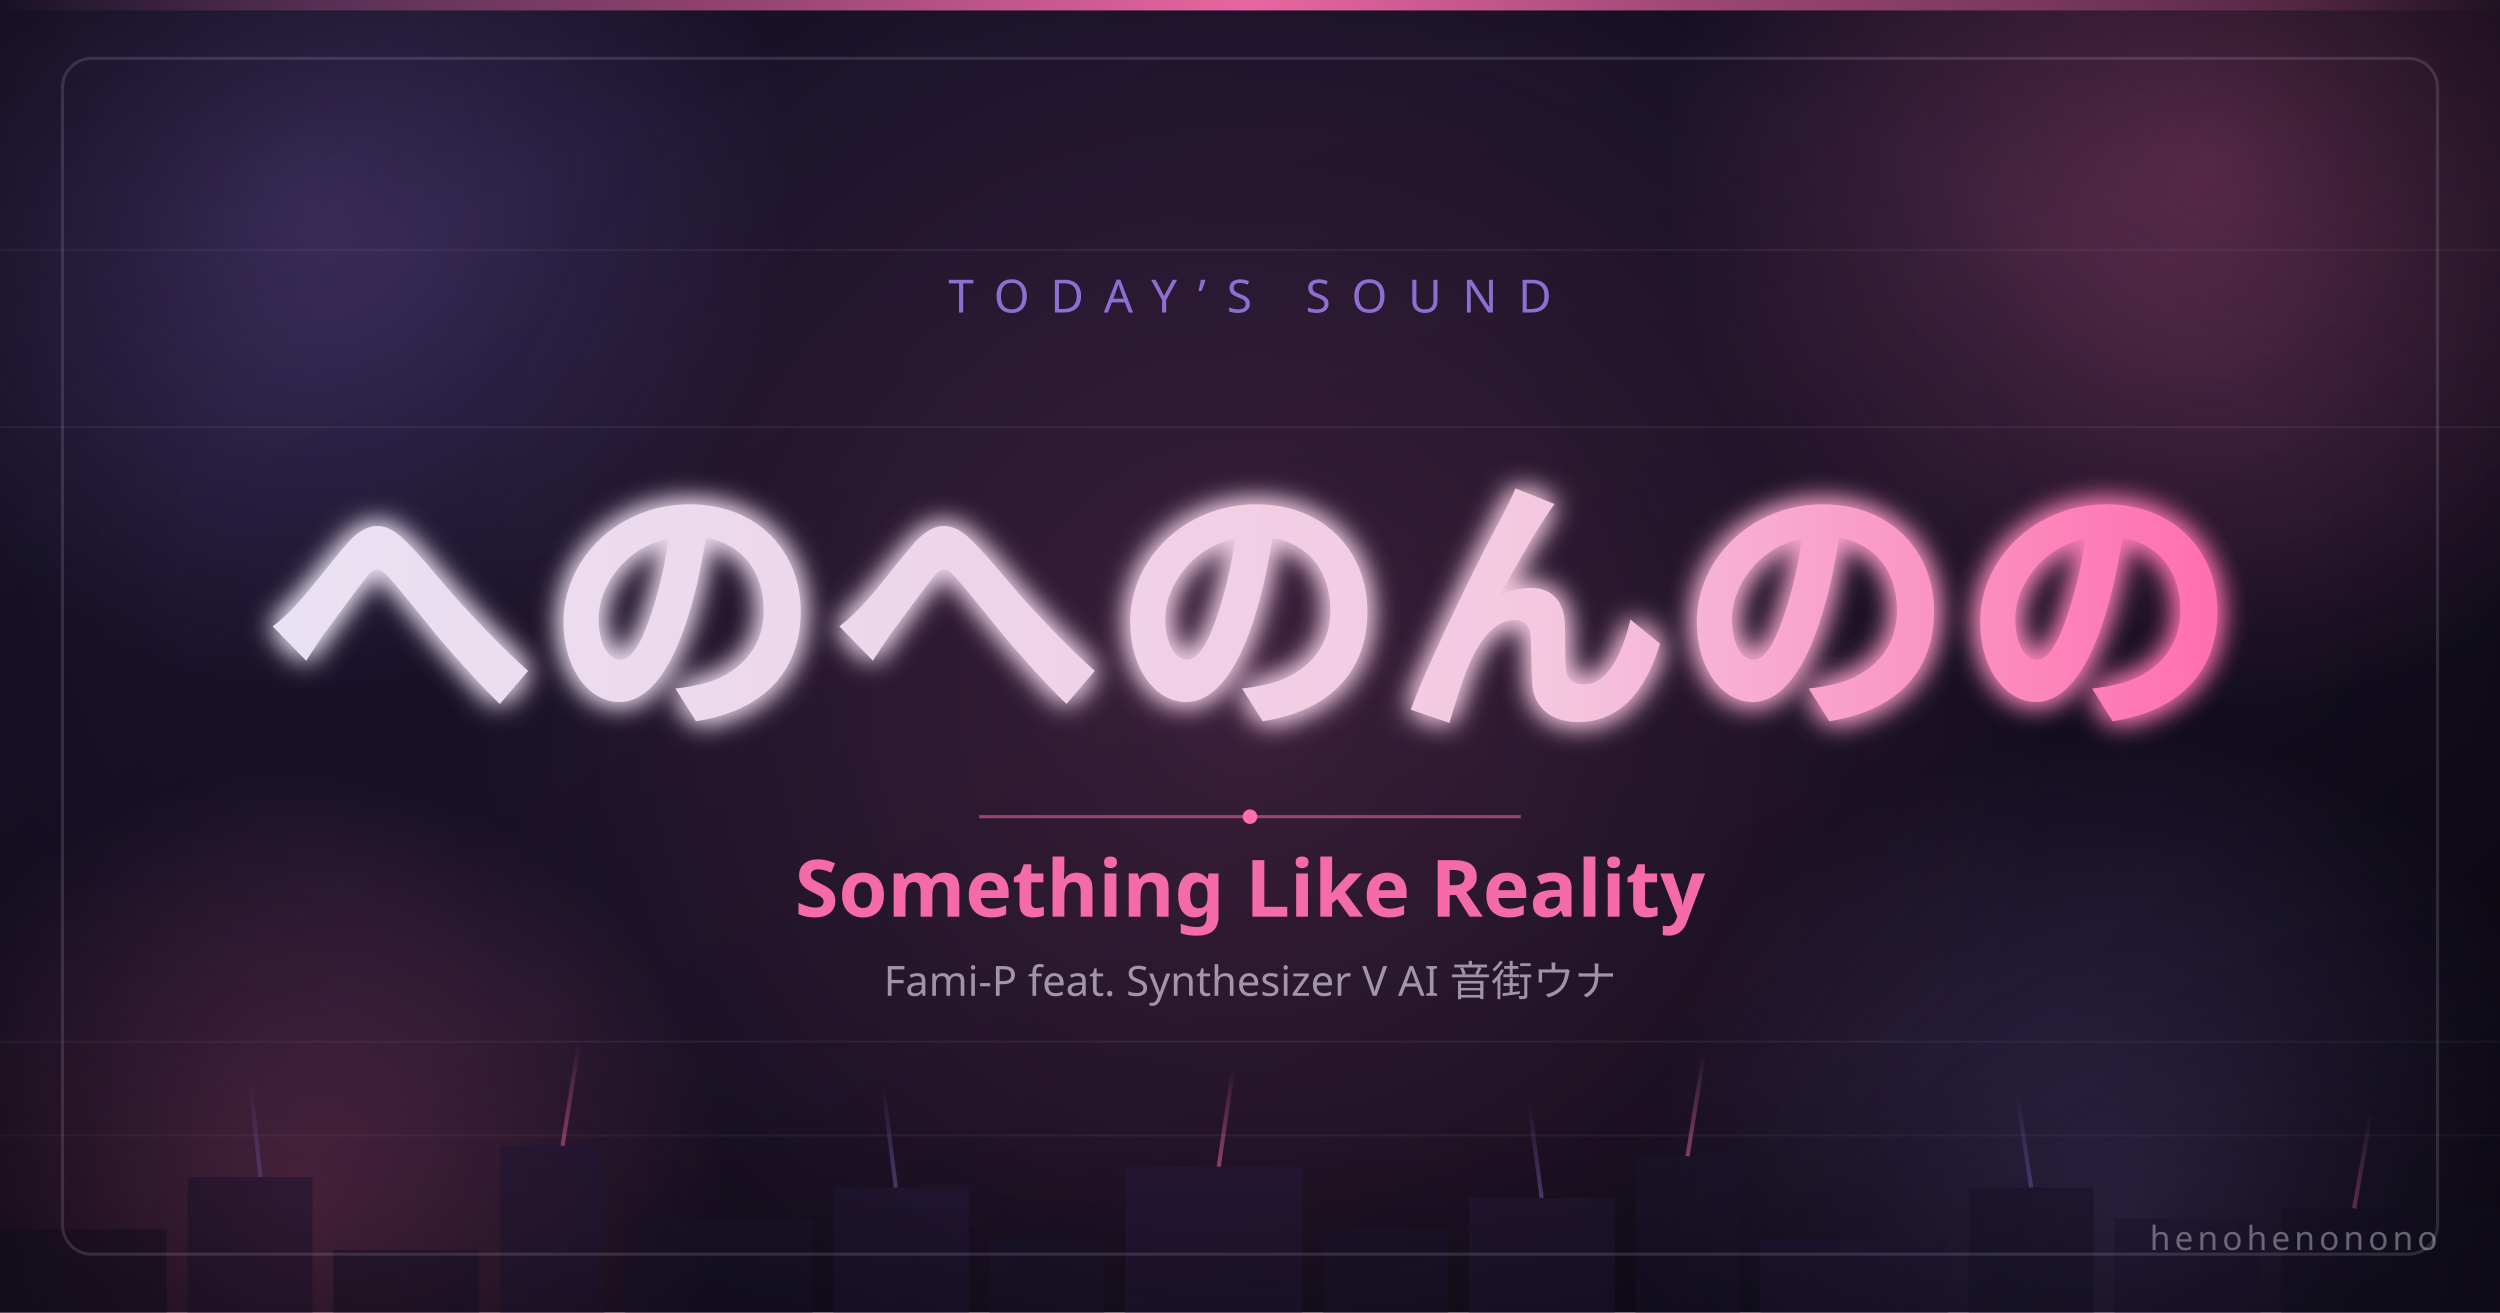
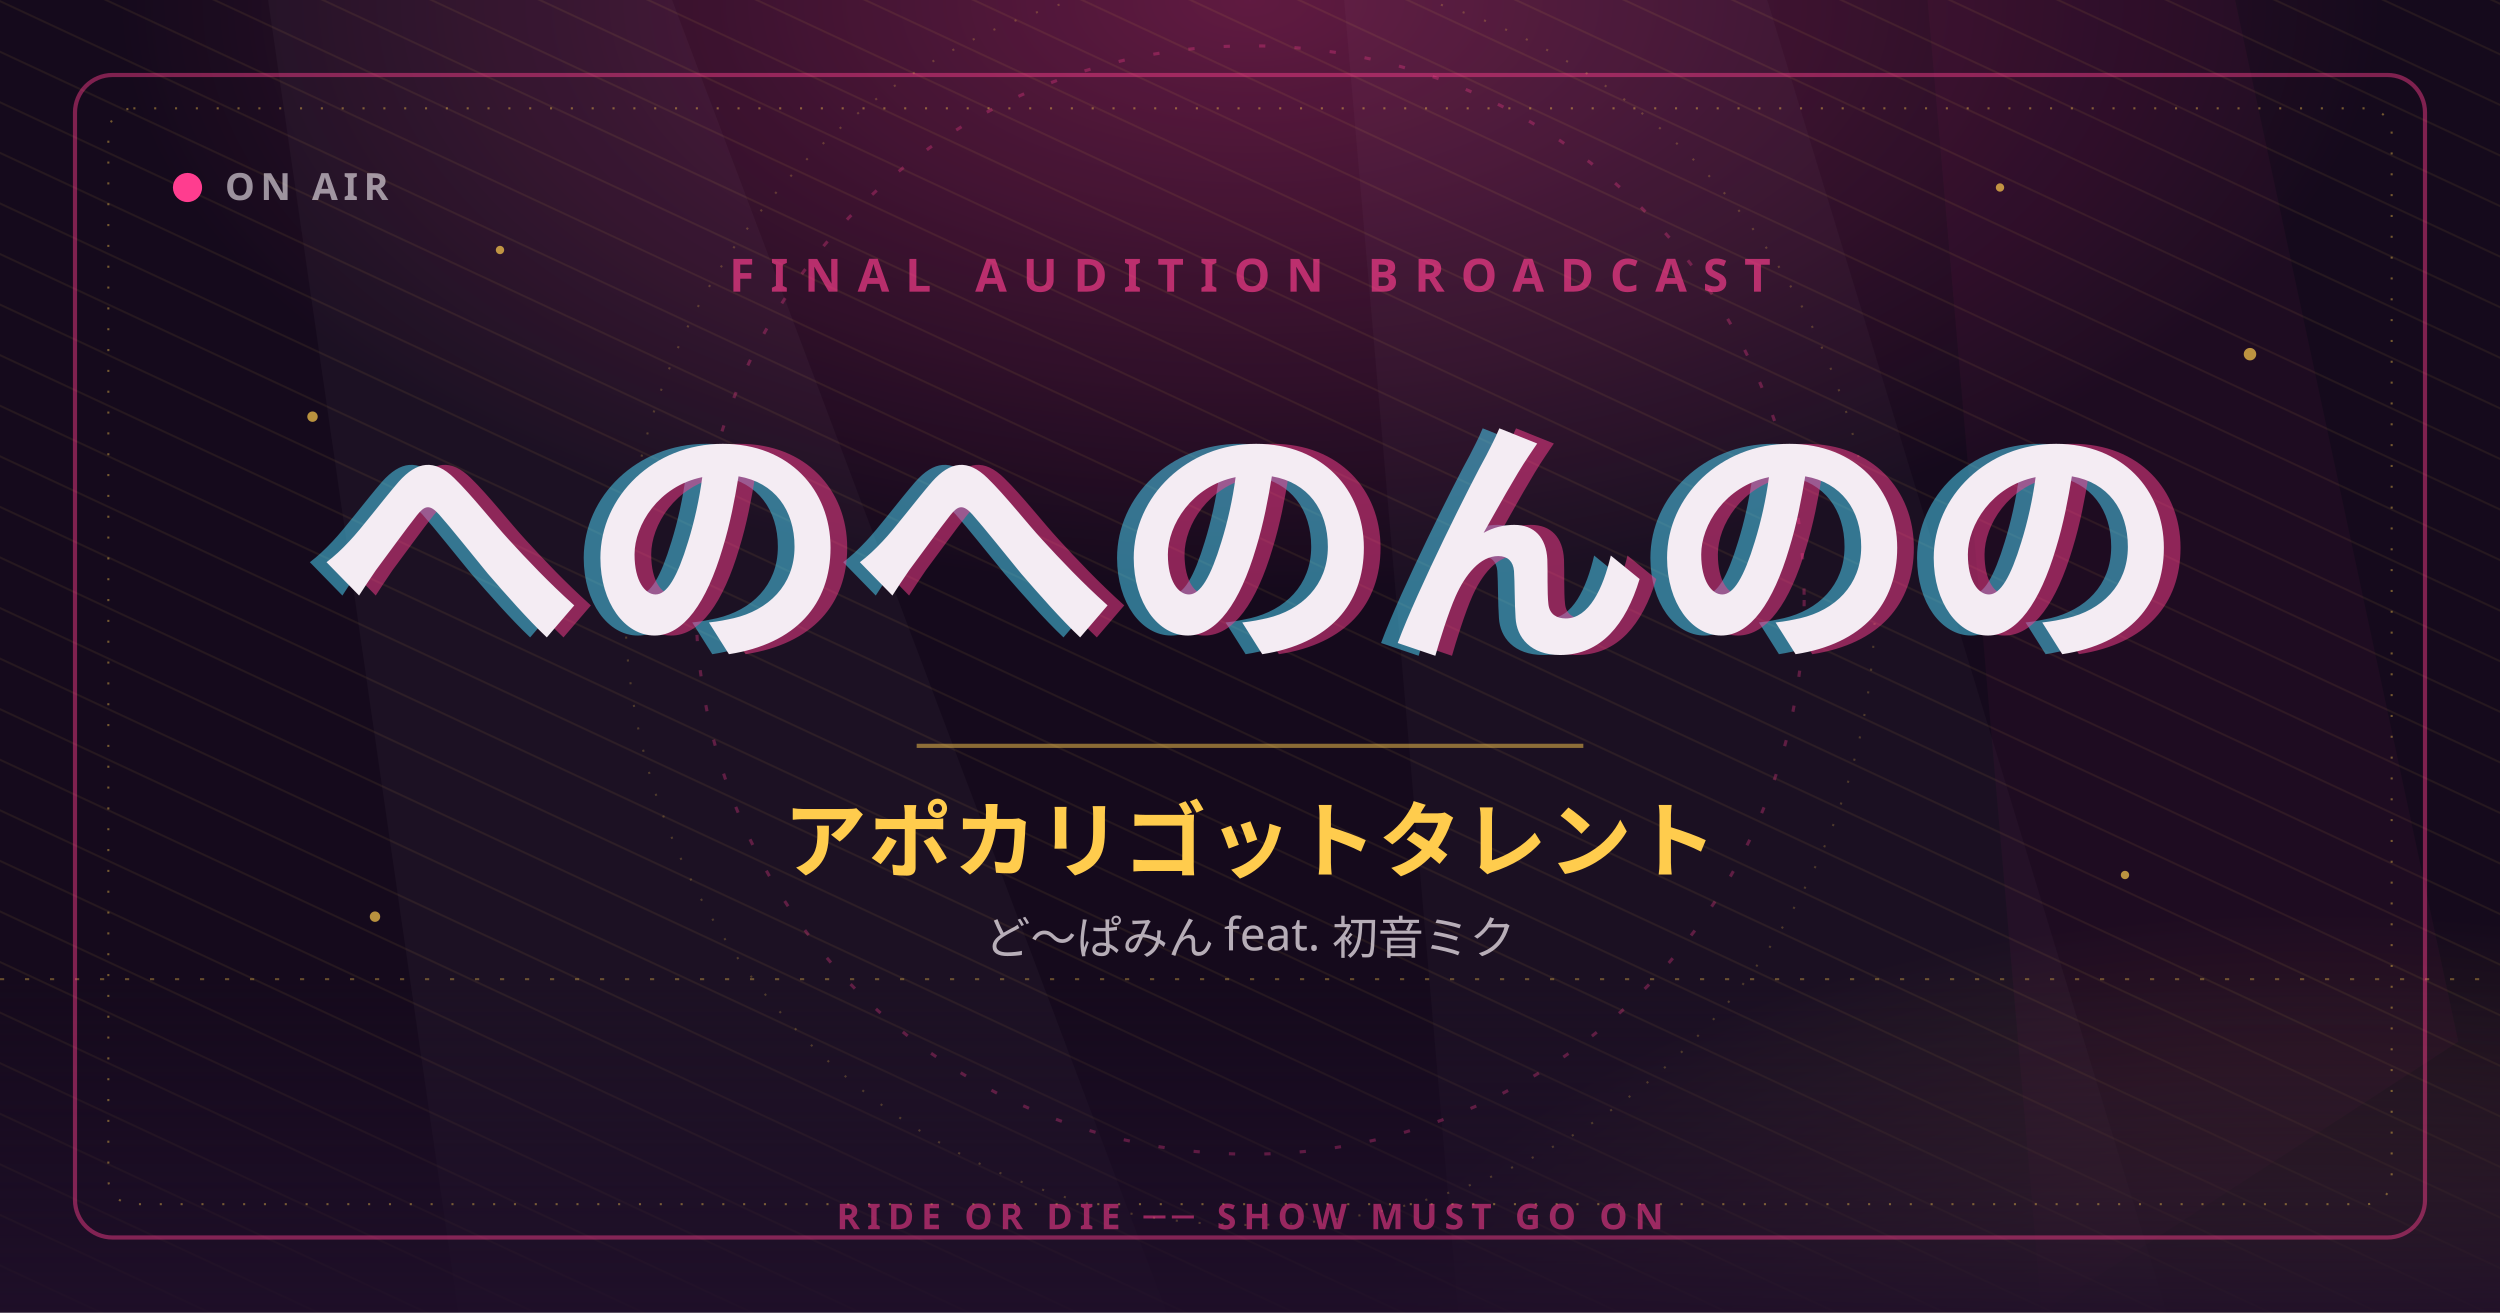
<svg xmlns="http://www.w3.org/2000/svg" width="1200" height="630" viewBox="0 0 1200 630">
  <defs>
-     <linearGradient id="bgGrad" x1="0%" y1="0%" x2="100%" y2="100%">
-       <stop offset="0%" stop-color="#1c1530" />
-       <stop offset="55%" stop-color="#150f22" />
-       <stop offset="100%" stop-color="#0c0913" />
+     <radialGradient id="glowPink" cx="50%" cy="0%" r="75%">
+       <stop offset="0%" stop-color="#ff3d8f" stop-opacity="0.32" />
+       <stop offset="60%" stop-color="#ff3d8f" stop-opacity="0" />
+     </radialGradient>
+     <radialGradient id="glowGold" cx="92%" cy="108%" r="70%">
+       <stop offset="0%" stop-color="#ffcc4d" stop-opacity="0.22" />
+       <stop offset="55%" stop-color="#ffcc4d" stop-opacity="0" />
+     </radialGradient>
+     <linearGradient id="floorFade" x1="0" y1="0" x2="0" y2="1">
+       <stop offset="0%" stop-color="#1f0f29" stop-opacity="0" />
+       <stop offset="100%" stop-color="#1f0f29" stop-opacity="0.9" />
    </linearGradient>
-     <radialGradient id="glowPink" cx="50%" cy="50%" r="50%">
-       <stop offset="0%" stop-color="#ff6fae" stop-opacity="0.32" />
-       <stop offset="100%" stop-color="#ff6fae" stop-opacity="0" />
-     </radialGradient>
-     <radialGradient id="glowPurple" cx="50%" cy="50%" r="50%">
-       <stop offset="0%" stop-color="#8d6fd1" stop-opacity="0.30" />
-       <stop offset="100%" stop-color="#8d6fd1" stop-opacity="0" />
-     </radialGradient>
-     <linearGradient id="titleGrad" x1="0%" y1="0%" x2="100%" y2="0%">
-       <stop offset="0%" stop-color="#e9e2f2" />
-       <stop offset="65%" stop-color="#f4c9e0" />
-       <stop offset="100%" stop-color="#ff6fae" />
-     </linearGradient>
-     <linearGradient id="lineGrad" x1="0%" y1="0%" x2="100%" y2="0%">
-       <stop offset="0%" stop-color="#ff6fae" stop-opacity="0" />
-       <stop offset="50%" stop-color="#ff6fae" stop-opacity="0.9" />
-       <stop offset="100%" stop-color="#ff6fae" stop-opacity="0" />
-     </linearGradient>
-     <linearGradient id="dripFade" x1="0%" y1="100%" x2="0%" y2="0%">
-       <stop offset="0%" stop-color="#ff6fae" stop-opacity="0.5" />
-       <stop offset="100%" stop-color="#ff6fae" stop-opacity="0" />
-     </linearGradient>
-     <linearGradient id="dripFadePurple" x1="0%" y1="100%" x2="0%" y2="0%">
-       <stop offset="0%" stop-color="#8d6fd1" stop-opacity="0.45" />
-       <stop offset="100%" stop-color="#8d6fd1" stop-opacity="0" />
-     </linearGradient>
-     <radialGradient id="vignette" cx="50%" cy="45%" r="70%">
-       <stop offset="60%" stop-color="#000000" stop-opacity="0" />
-       <stop offset="100%" stop-color="#000000" stop-opacity="0.45" />
-     </radialGradient>
-     <filter id="titleGlow" x="-30%" y="-30%" width="160%" height="160%">
-       <feGaussianBlur stdDeviation="7" result="blur" />
-       <feMerge>
-         <feMergeNode in="blur" />
-         <feMergeNode in="blur" />
-         <feMergeNode in="SourceGraphic" />
-       </feMerge>
-     </filter>
+     <pattern id="stripes" width="22" height="22" patternUnits="userSpaceOnUse" patternTransform="rotate(115)">
+       <line x1="0" y1="0" x2="0" y2="22" stroke="#ffcc4d" stroke-width="2" opacity="0.07" />
+     </pattern>
  </defs>
-   <rect width="1200" height="630" fill="url(#bgGrad)" />
-   <circle cx="150" cy="100" r="230" fill="url(#glowPurple)" />
-   <circle cx="1060" cy="80" r="260" fill="url(#glowPink)" />
-   <circle cx="1020" cy="580" r="230" fill="url(#glowPurple)" />
-   <circle cx="140" cy="580" r="210" fill="url(#glowPink)" />
-   <circle cx="600" cy="330" r="380" fill="url(#glowPink)" opacity="0.5" />
-   <g opacity="0.06" stroke="#e9e2f2" stroke-width="1">
-     <line x1="0" y1="120" x2="1200" y2="120" />
-     <line x1="0" y1="205" x2="1200" y2="205" />
-     <line x1="0" y1="500" x2="1200" y2="500" />
-     <line x1="0" y1="545" x2="1200" y2="545" />
+   <rect x="0" y="0" width="1200" height="630" fill="#150a1c" />
+   <rect x="0" y="0" width="1200" height="630" fill="url(#glowPink)" />
+   <rect x="0" y="0" width="1200" height="630" fill="url(#glowGold)" />
+   <rect x="0" y="0" width="1200" height="630" fill="url(#stripes)" />
+   <polygon points="120,-60 300,-60 560,630 220,630" fill="#f4ecf3" opacity="0.035" />
+   <polygon points="640,-60 830,-60 1040,630 700,630" fill="#f4ecf3" opacity="0.03" />
+   <polygon points="920,-60 1060,-60 1180,500 980,630" fill="#ff3d8f" opacity="0.04" />
+   <rect x="0" y="470" width="1200" height="160" fill="url(#floorFade)" />
+   <line x1="0" y1="470" x2="1200" y2="470" stroke="#ffcc4d" stroke-width="1" stroke-dasharray="2 10" opacity="0.35" />
+   <rect x="36" y="36" width="1128" height="558" rx="18" fill="none" stroke="#ff3d8f" stroke-width="2" opacity="0.45" />
+   <rect x="52" y="52" width="1096" height="526" rx="12" fill="none" stroke="#ffcc4d" stroke-width="1" stroke-dasharray="1 9" opacity="0.4" />
+   <circle cx="90" cy="90" r="7" fill="#ff3d8f">
+     <animate attributeName="opacity" values="1;0.25;1" dur="2.4s" repeatCount="indefinite" />
+   </circle>
+   <text x="108" y="96" font-family="sans-serif" font-size="18" font-weight="700" letter-spacing="0.15em" fill="#f4ecf3" opacity="0.6">ON AIR</text>
+   <circle cx="600" cy="288" r="266" fill="none" stroke="#ff3d8f" stroke-width="1.5" stroke-dasharray="3 14" opacity="0.3" />
+   <circle cx="600" cy="288" r="300" fill="none" stroke="#ffcc4d" stroke-width="1" stroke-dasharray="1 10" opacity="0.22" />
+   <g fill="#ffcc4d" opacity="0.7">
+     <circle cx="150" cy="200" r="2.5" />
+     <circle cx="1080" cy="170" r="3" />
+     <circle cx="1020" cy="420" r="2" />
+     <circle cx="180" cy="440" r="2.5" />
+     <circle cx="960" cy="90" r="2" />
+     <circle cx="240" cy="120" r="2" />
  </g>
-   <g opacity="0.55">
-     <rect x="0" y="590" width="80" height="40" fill="#1c1530" />
-     <rect x="90" y="565" width="60" height="65" fill="#241a3d" />
-     <rect x="160" y="600" width="70" height="30" fill="#1c1530" />
-     <rect x="240" y="550" width="50" height="80" fill="#241a3d" />
-     <rect x="300" y="585" width="90" height="45" fill="#1c1530" />
-     <rect x="400" y="570" width="65" height="60" fill="#241a3d" />
-     <rect x="475" y="595" width="55" height="35" fill="#1c1530" />
-     <rect x="540" y="560" width="85" height="70" fill="#241a3d" />
-     <rect x="635" y="590" width="60" height="40" fill="#1c1530" />
-     <rect x="705" y="575" width="70" height="55" fill="#241a3d" />
-     <rect x="785" y="555" width="50" height="75" fill="#1c1530" />
-     <rect x="845" y="595" width="90" height="35" fill="#241a3d" />
-     <rect x="945" y="570" width="60" height="60" fill="#1c1530" />
-     <rect x="1015" y="585" width="70" height="45" fill="#241a3d" />
-     <rect x="1095" y="580" width="105" height="50" fill="#1c1530" />
-   </g>
-   <g stroke-width="2">
-     <line x1="125" y1="565" x2="120" y2="518" stroke="url(#dripFadePurple)" />
-     <line x1="270" y1="550" x2="278" y2="500" stroke="url(#dripFade)" />
-     <line x1="430" y1="570" x2="424" y2="522" stroke="url(#dripFadePurple)" />
-     <line x1="585" y1="560" x2="592" y2="512" stroke="url(#dripFade)" />
-     <line x1="740" y1="575" x2="734" y2="530" stroke="url(#dripFadePurple)" />
-     <line x1="810" y1="555" x2="818" y2="505" stroke="url(#dripFade)" />
-     <line x1="975" y1="570" x2="968" y2="524" stroke="url(#dripFadePurple)" />
-     <line x1="1130" y1="580" x2="1138" y2="535" stroke="url(#dripFade)" />
-   </g>
-   <rect width="1200" height="630" fill="url(#vignette)" />
-   <rect x="0" y="0" width="1200" height="5" fill="url(#lineGrad)" />
-   <rect x="30" y="28" width="1140" height="574" fill="none" stroke="rgba(233,226,242,0.14)" stroke-width="1.5" rx="14" />
-   <text x="600" y="150" text-anchor="middle" font-family="sans-serif" font-size="22" letter-spacing="10" fill="#8d6fd1">TODAY’S  SOUND</text>
-   <text x="600" y="340" text-anchor="middle" font-family="sans-serif" font-weight="700" font-size="132" letter-spacing="4" fill="url(#titleGrad)" filter="url(#titleGlow)">へのへのんのの</text>
-   <line x1="470" y1="392" x2="730" y2="392" stroke="#ff6fae" stroke-opacity="0.5" stroke-width="1.5" />
-   <circle cx="600" cy="392" r="3.5" fill="#ff6fae" />
-   <text x="600" y="440" text-anchor="middle" font-family="sans-serif" font-weight="600" font-size="38" fill="#ff6fae" opacity="0.95">Something Like Reality</text>
-   <text x="600" y="478" text-anchor="middle" font-family="sans-serif" font-size="20" fill="rgba(233,226,242,0.62)">Fami-P feat. Synthesizer V AI 音街ウナ</text>
-   <text x="1170" y="600" text-anchor="end" font-family="sans-serif" font-size="16" letter-spacing="2" fill="rgba(233,226,242,0.4)">henohenonono</text>
+   <text x="600" y="140" font-family="sans-serif" font-size="22" font-weight="700" letter-spacing="0.35em" text-anchor="middle" fill="#ff3d8f" opacity="0.65">FINAL AUDITION BROADCAST</text>
+   <text x="592" y="308" font-family="sans-serif" font-size="128" font-weight="900" text-anchor="middle" fill="#4ddcff" opacity="0.5">へのへのんのの</text>
+   <text x="608" y="308" font-family="sans-serif" font-size="128" font-weight="900" text-anchor="middle" fill="#ff3d8f" opacity="0.5">へのへのんのの</text>
+   <text x="600" y="308" font-family="sans-serif" font-size="128" font-weight="900" text-anchor="middle" fill="#f4ecf3">へのへのんのの</text>
+   <line x1="440" y1="358" x2="760" y2="358" stroke="#ffcc4d" stroke-width="2" opacity="0.5" />
+   <text x="600" y="418" font-family="sans-serif" font-size="40" font-weight="700" text-anchor="middle" fill="#ffcc4d" letter-spacing="0.02em">アポカリゴットタレント</text>
+   <text x="600" y="458" font-family="sans-serif" font-size="22" text-anchor="middle" fill="#f4ecf3" opacity="0.72">ど～ぱみん feat. 初音ミク</text>
+   <text x="600" y="590" font-family="sans-serif" font-size="17" font-weight="700" letter-spacing="0.2em" text-anchor="middle" fill="#ff3d8f" opacity="0.55">RIDE OR DIE ── SHOW MUST GO ON</text>
</svg>
